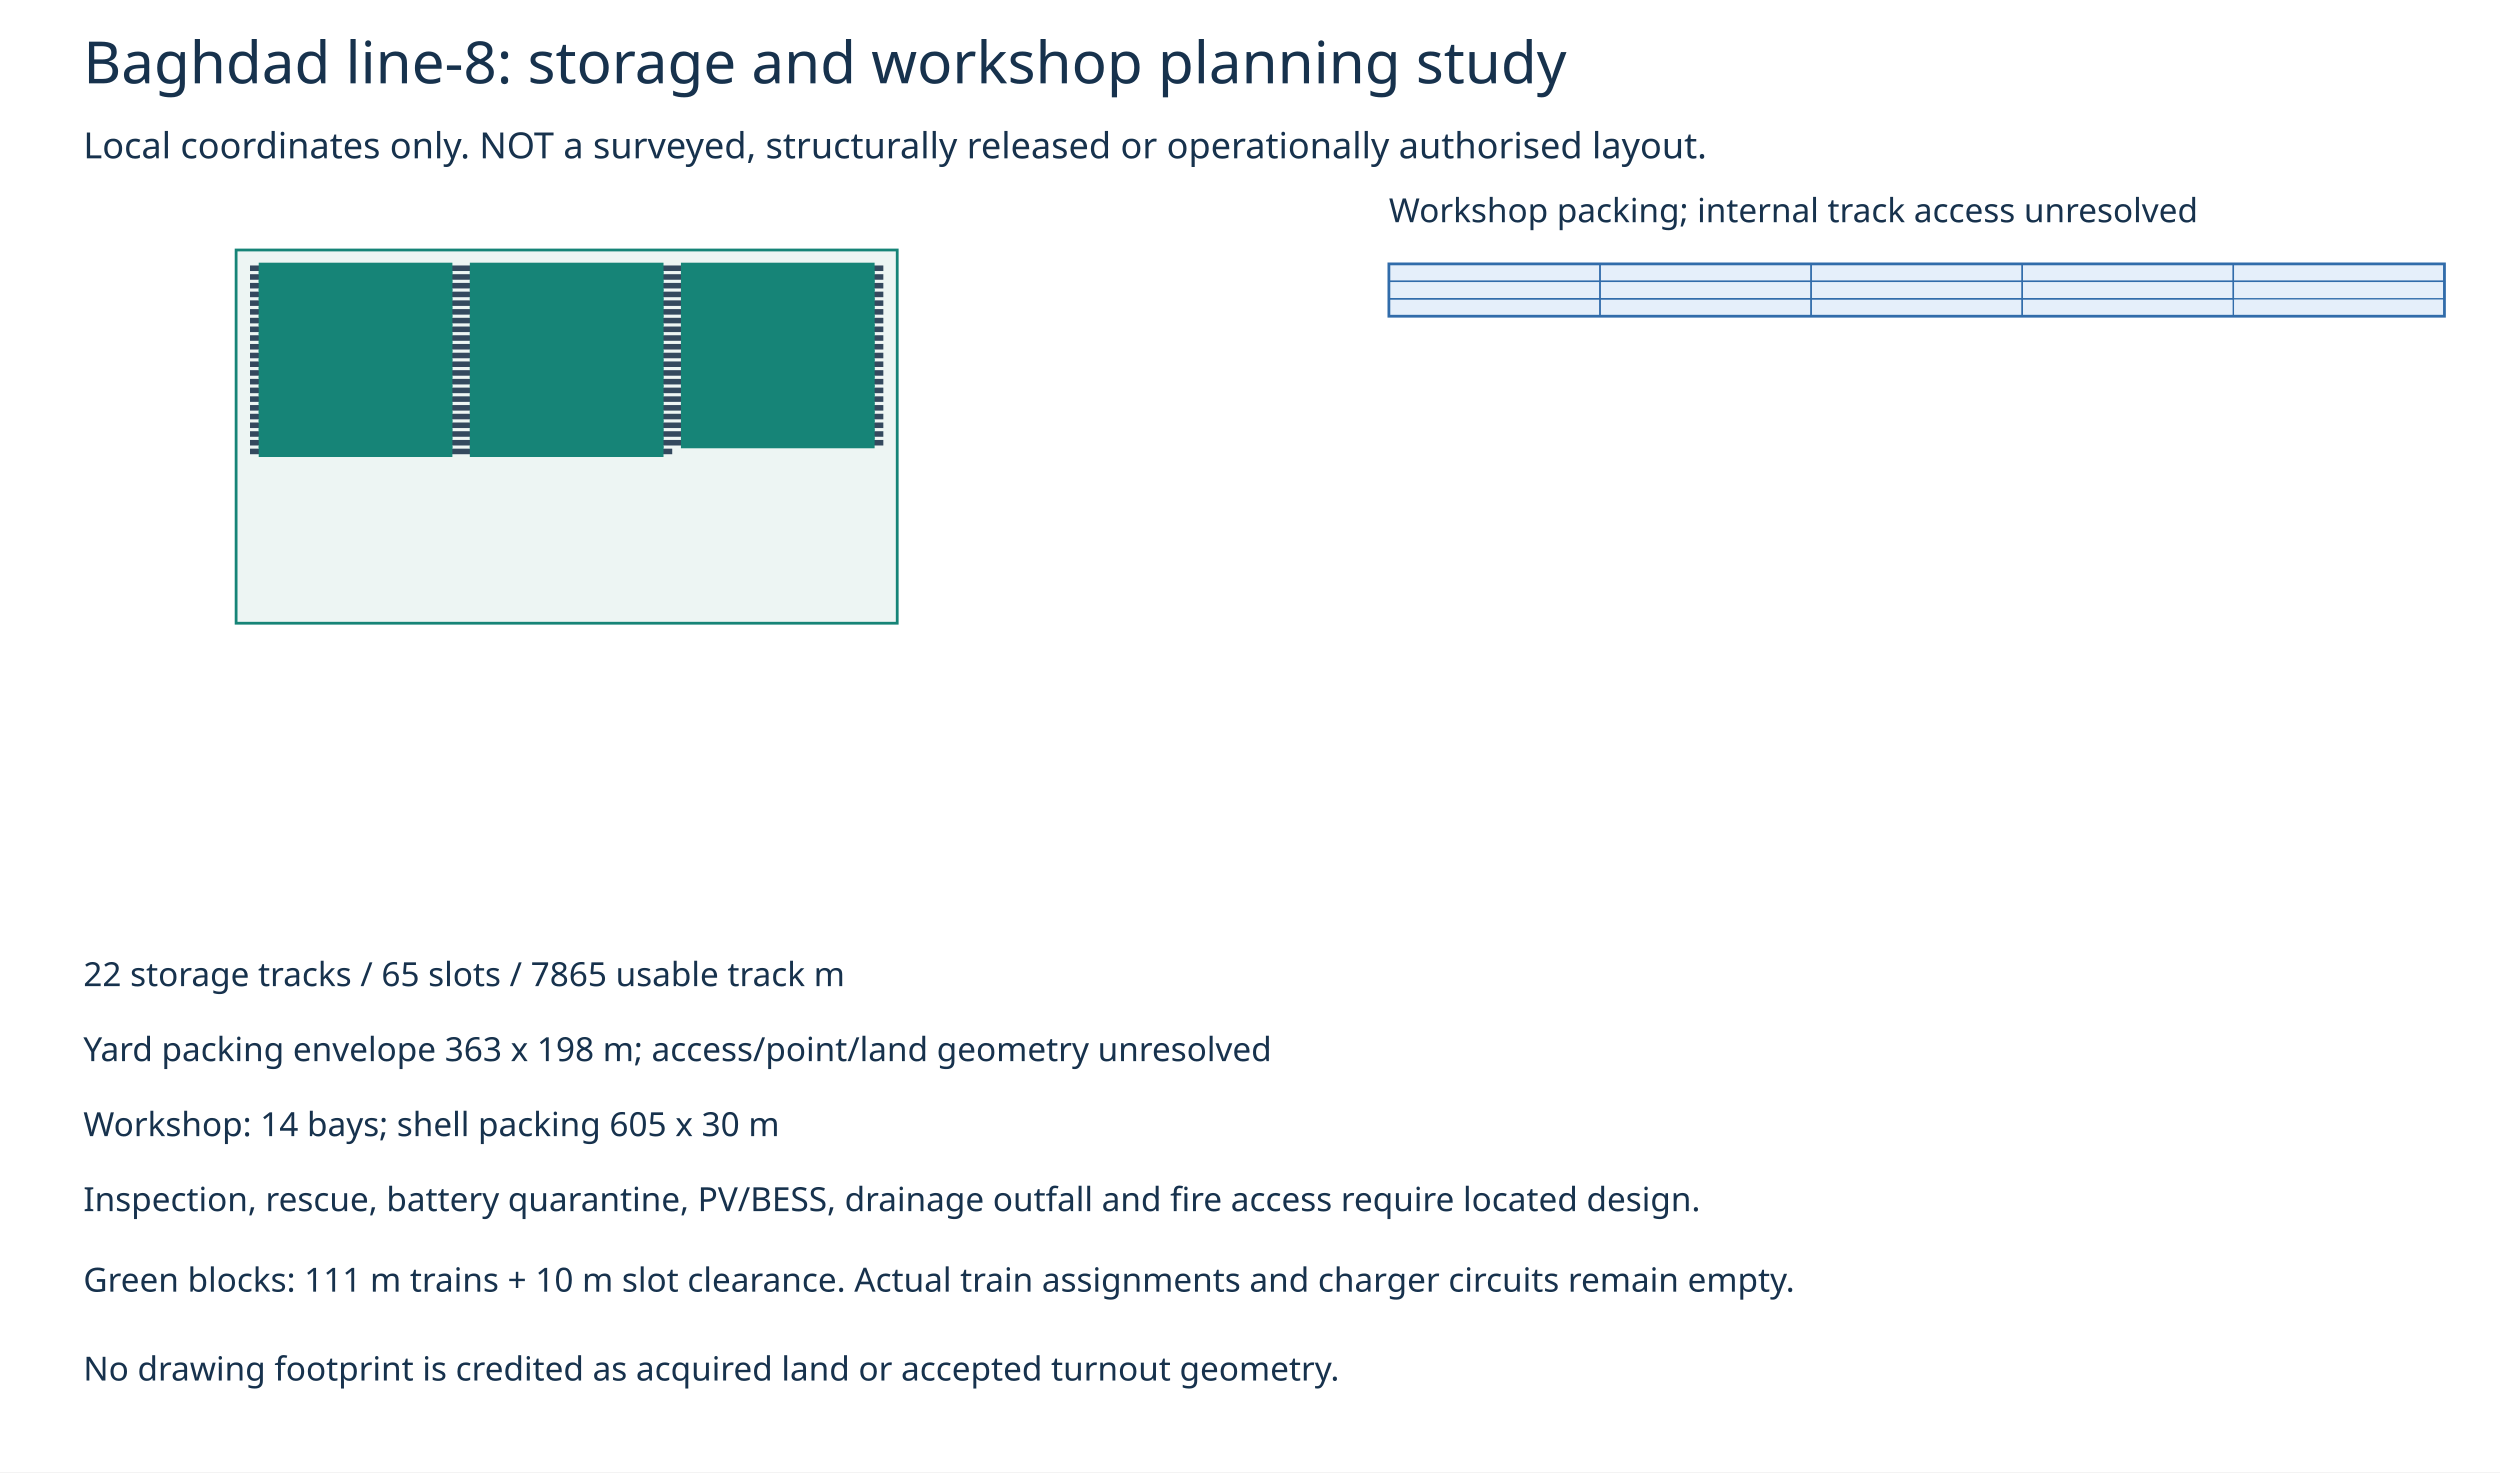
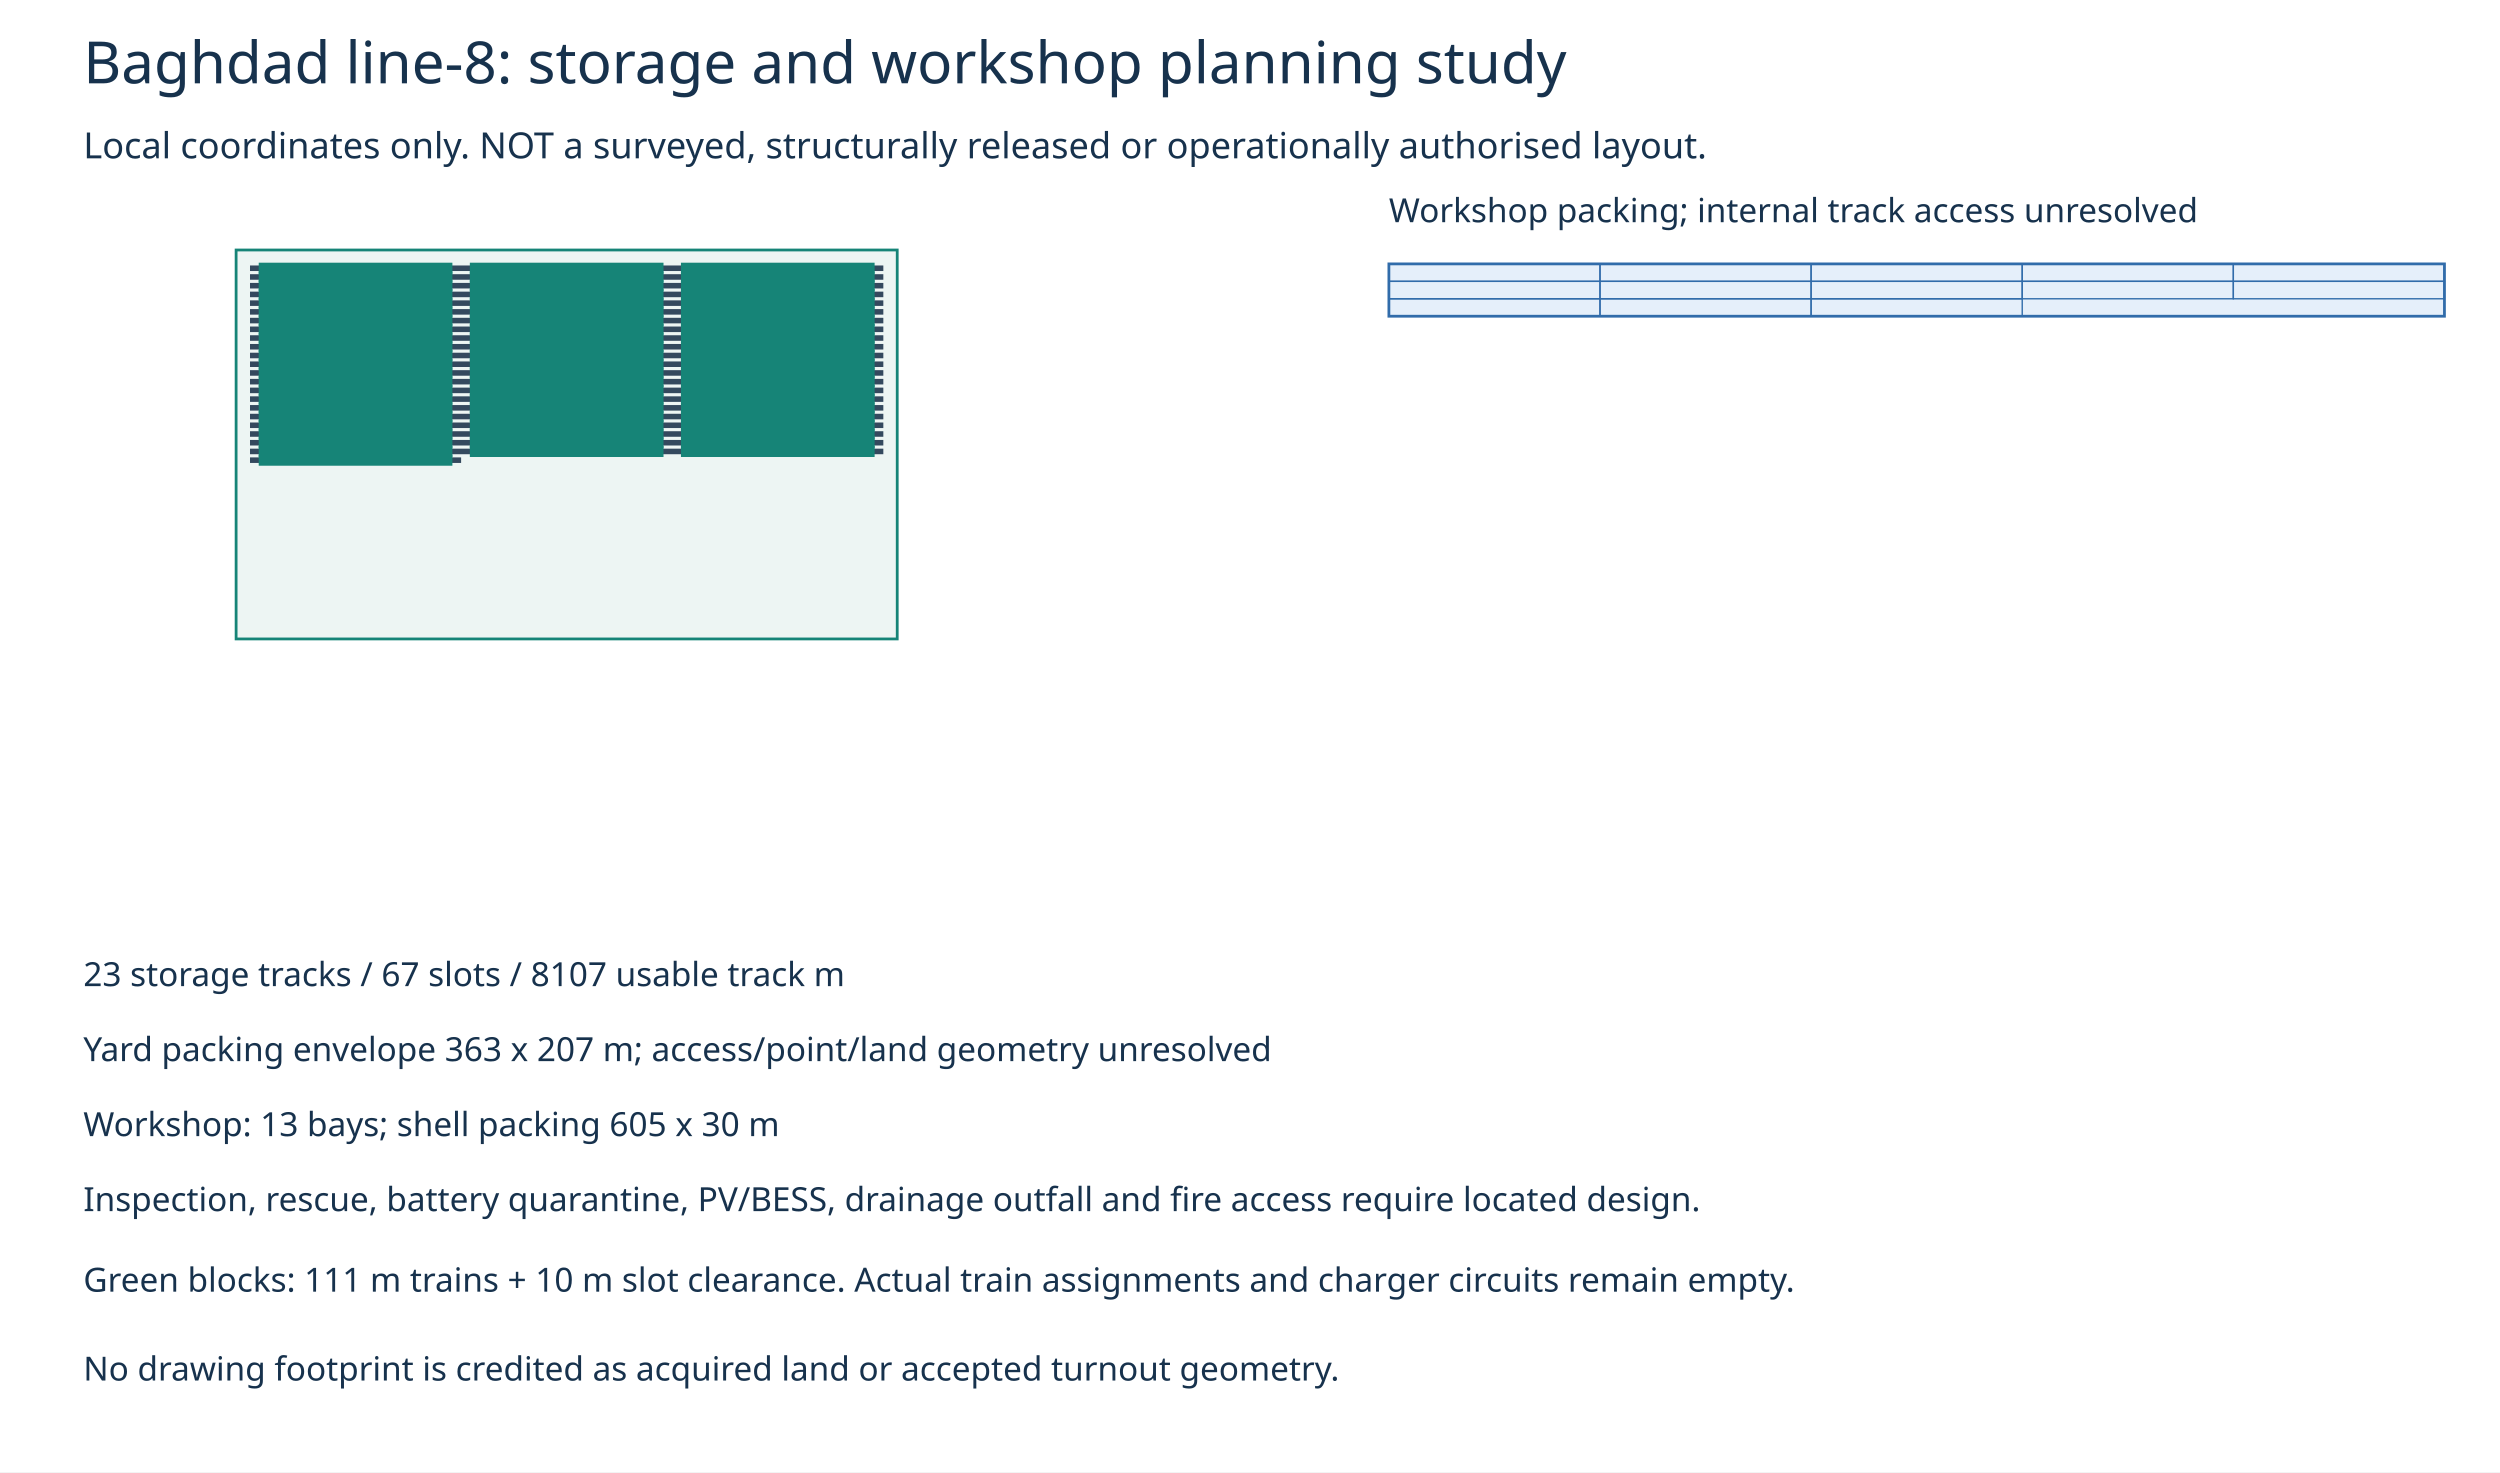
<svg xmlns="http://www.w3.org/2000/svg" width="900" height="530" viewBox="0 0 900 530">
  <rect width="900" height="530" fill="white" />
  <g font-family="sans-serif" fill="#17324d">
    <text x="30" y="30" font-size="21">Baghdad line-8: storage and workshop planning study</text>
    <text x="30" y="57" font-size="13">Local coordinates only. NOT a surveyed, structurally released or operationally authorised layout.</text>
-     <rect x="85" y="90" width="238.00" height="134.36" fill="#edf5f3" stroke="#168477" />
+     <rect x="85" y="90" width="238.00" height="140.02" fill="#edf5f3" stroke="#168477" />
    <path d="M90 96.57 H318.00" stroke="#34495e" stroke-width="2" />
    <rect x="93.14" y="94.57" width="69.72" height="4" fill="#168477" />
    <rect x="169.14" y="94.57" width="69.72" height="4" fill="#168477" />
    <rect x="245.14" y="94.57" width="69.72" height="4" fill="#168477" />
    <path d="M90 99.71 H318.00" stroke="#34495e" stroke-width="2" />
    <rect x="93.14" y="97.71" width="69.72" height="4" fill="#168477" />
    <rect x="169.14" y="97.71" width="69.72" height="4" fill="#168477" />
    <rect x="245.14" y="97.71" width="69.72" height="4" fill="#168477" />
    <path d="M90 102.85 H318.00" stroke="#34495e" stroke-width="2" />
    <rect x="93.14" y="100.85" width="69.72" height="4" fill="#168477" />
    <rect x="169.14" y="100.85" width="69.72" height="4" fill="#168477" />
    <rect x="245.14" y="100.85" width="69.72" height="4" fill="#168477" />
    <path d="M90 105.99 H318.00" stroke="#34495e" stroke-width="2" />
    <rect x="93.14" y="103.99" width="69.72" height="4" fill="#168477" />
    <rect x="169.14" y="103.99" width="69.72" height="4" fill="#168477" />
    <rect x="245.14" y="103.99" width="69.72" height="4" fill="#168477" />
    <path d="M90 109.13 H318.00" stroke="#34495e" stroke-width="2" />
    <rect x="93.14" y="107.13" width="69.72" height="4" fill="#168477" />
    <rect x="169.14" y="107.13" width="69.72" height="4" fill="#168477" />
    <rect x="245.14" y="107.13" width="69.72" height="4" fill="#168477" />
    <path d="M90 112.27 H318.00" stroke="#34495e" stroke-width="2" />
    <rect x="93.14" y="110.27" width="69.72" height="4" fill="#168477" />
    <rect x="169.14" y="110.27" width="69.72" height="4" fill="#168477" />
    <rect x="245.14" y="110.27" width="69.72" height="4" fill="#168477" />
    <path d="M90 115.41 H318.00" stroke="#34495e" stroke-width="2" />
    <rect x="93.14" y="113.41" width="69.72" height="4" fill="#168477" />
    <rect x="169.14" y="113.41" width="69.72" height="4" fill="#168477" />
    <rect x="245.14" y="113.41" width="69.72" height="4" fill="#168477" />
    <path d="M90 118.55 H318.00" stroke="#34495e" stroke-width="2" />
    <rect x="93.14" y="116.55" width="69.72" height="4" fill="#168477" />
    <rect x="169.14" y="116.55" width="69.72" height="4" fill="#168477" />
    <rect x="245.14" y="116.55" width="69.72" height="4" fill="#168477" />
    <path d="M90 121.69 H318.00" stroke="#34495e" stroke-width="2" />
    <rect x="93.14" y="119.69" width="69.72" height="4" fill="#168477" />
    <rect x="169.14" y="119.69" width="69.72" height="4" fill="#168477" />
    <rect x="245.14" y="119.69" width="69.72" height="4" fill="#168477" />
    <path d="M90 124.83 H318.00" stroke="#34495e" stroke-width="2" />
    <rect x="93.14" y="122.83" width="69.72" height="4" fill="#168477" />
    <rect x="169.14" y="122.83" width="69.72" height="4" fill="#168477" />
    <rect x="245.14" y="122.83" width="69.72" height="4" fill="#168477" />
    <path d="M90 127.98 H318.00" stroke="#34495e" stroke-width="2" />
    <rect x="93.14" y="125.98" width="69.72" height="4" fill="#168477" />
    <rect x="169.14" y="125.98" width="69.72" height="4" fill="#168477" />
    <rect x="245.14" y="125.98" width="69.72" height="4" fill="#168477" />
    <path d="M90 131.12 H318.00" stroke="#34495e" stroke-width="2" />
    <rect x="93.14" y="129.12" width="69.72" height="4" fill="#168477" />
    <rect x="169.14" y="129.12" width="69.72" height="4" fill="#168477" />
    <rect x="245.14" y="129.12" width="69.72" height="4" fill="#168477" />
    <path d="M90 134.26 H318.00" stroke="#34495e" stroke-width="2" />
    <rect x="93.14" y="132.26" width="69.72" height="4" fill="#168477" />
    <rect x="169.14" y="132.26" width="69.72" height="4" fill="#168477" />
    <rect x="245.14" y="132.26" width="69.72" height="4" fill="#168477" />
    <path d="M90 137.40 H318.00" stroke="#34495e" stroke-width="2" />
    <rect x="93.14" y="135.40" width="69.72" height="4" fill="#168477" />
    <rect x="169.14" y="135.40" width="69.72" height="4" fill="#168477" />
    <rect x="245.14" y="135.40" width="69.72" height="4" fill="#168477" />
    <path d="M90 140.54 H318.00" stroke="#34495e" stroke-width="2" />
    <rect x="93.14" y="138.54" width="69.72" height="4" fill="#168477" />
    <rect x="169.14" y="138.54" width="69.72" height="4" fill="#168477" />
    <rect x="245.14" y="138.54" width="69.72" height="4" fill="#168477" />
    <path d="M90 143.68 H318.00" stroke="#34495e" stroke-width="2" />
    <rect x="93.14" y="141.68" width="69.72" height="4" fill="#168477" />
    <rect x="169.14" y="141.68" width="69.72" height="4" fill="#168477" />
    <rect x="245.14" y="141.68" width="69.72" height="4" fill="#168477" />
    <path d="M90 146.82 H318.00" stroke="#34495e" stroke-width="2" />
    <rect x="93.14" y="144.82" width="69.72" height="4" fill="#168477" />
    <rect x="169.14" y="144.82" width="69.72" height="4" fill="#168477" />
    <rect x="245.14" y="144.82" width="69.72" height="4" fill="#168477" />
    <path d="M90 149.96 H318.00" stroke="#34495e" stroke-width="2" />
    <rect x="93.14" y="147.96" width="69.72" height="4" fill="#168477" />
    <rect x="169.14" y="147.96" width="69.72" height="4" fill="#168477" />
    <rect x="245.14" y="147.96" width="69.72" height="4" fill="#168477" />
    <path d="M90 153.10 H318.00" stroke="#34495e" stroke-width="2" />
    <rect x="93.14" y="151.10" width="69.72" height="4" fill="#168477" />
    <rect x="169.14" y="151.10" width="69.72" height="4" fill="#168477" />
    <rect x="245.14" y="151.10" width="69.72" height="4" fill="#168477" />
    <path d="M90 156.24 H318.00" stroke="#34495e" stroke-width="2" />
    <rect x="93.14" y="154.24" width="69.72" height="4" fill="#168477" />
    <rect x="169.14" y="154.24" width="69.72" height="4" fill="#168477" />
    <rect x="245.14" y="154.24" width="69.72" height="4" fill="#168477" />
    <path d="M90 159.38 H318.00" stroke="#34495e" stroke-width="2" />
    <rect x="93.14" y="157.38" width="69.72" height="4" fill="#168477" />
    <rect x="169.14" y="157.38" width="69.72" height="4" fill="#168477" />
    <rect x="245.14" y="157.38" width="69.72" height="4" fill="#168477" />
-     <path d="M90 162.52 H242.00" stroke="#34495e" stroke-width="2" />
+     <path d="M90 162.52 H318.00" stroke="#34495e" stroke-width="2" />
    <rect x="93.14" y="160.52" width="69.72" height="4" fill="#168477" />
    <rect x="169.14" y="160.52" width="69.72" height="4" fill="#168477" />
+     <rect x="245.14" y="160.52" width="69.72" height="4" fill="#168477" />
+     <path d="M90 165.66 H166.00" stroke="#34495e" stroke-width="2" />
+     <rect x="93.14" y="163.66" width="69.72" height="4" fill="#168477" />
    <rect x="500" y="95" width="380.00" height="18.84" fill="#e5effa" stroke="#316caa" />
    <rect x="500.00" y="95.00" width="76.00" height="6.28" fill="none" stroke="#316caa" stroke-width="0.5" />
    <rect x="576.00" y="95.00" width="76.00" height="6.28" fill="none" stroke="#316caa" stroke-width="0.5" />
    <rect x="652.00" y="95.00" width="76.00" height="6.28" fill="none" stroke="#316caa" stroke-width="0.5" />
    <rect x="728.00" y="95.00" width="76.00" height="6.28" fill="none" stroke="#316caa" stroke-width="0.5" />
    <rect x="804.00" y="95.00" width="76.00" height="6.28" fill="none" stroke="#316caa" stroke-width="0.5" />
    <rect x="500.00" y="101.28" width="76.00" height="6.28" fill="none" stroke="#316caa" stroke-width="0.5" />
    <rect x="576.00" y="101.28" width="76.00" height="6.28" fill="none" stroke="#316caa" stroke-width="0.5" />
    <rect x="652.00" y="101.28" width="76.00" height="6.28" fill="none" stroke="#316caa" stroke-width="0.5" />
    <rect x="728.00" y="101.28" width="76.00" height="6.28" fill="none" stroke="#316caa" stroke-width="0.5" />
    <rect x="804.00" y="101.28" width="76.00" height="6.28" fill="none" stroke="#316caa" stroke-width="0.5" />
    <rect x="500.00" y="107.56" width="76.00" height="6.28" fill="none" stroke="#316caa" stroke-width="0.5" />
    <rect x="576.00" y="107.56" width="76.00" height="6.28" fill="none" stroke="#316caa" stroke-width="0.5" />
    <rect x="652.00" y="107.56" width="76.00" height="6.28" fill="none" stroke="#316caa" stroke-width="0.5" />
-     <rect x="728.00" y="107.56" width="76.00" height="6.28" fill="none" stroke="#316caa" stroke-width="0.5" />
    <text x="500" y="80" font-size="12">Workshop packing; internal track access unresolved</text>
-     <text x="30" y="355">22 storage tracks / 65 slots / 7865 usable track m</text>
-     <text x="30" y="382">Yard packing envelope 363 x 198 m; access/point/land geometry unresolved</text>
-     <text x="30" y="409">Workshop: 14 bays; shell packing 605 x 30 m</text>
+     <text x="30" y="355">23 storage tracks / 67 slots / 8107 usable track m</text>
+     <text x="30" y="382">Yard packing envelope 363 x 207 m; access/point/land geometry unresolved</text>
+     <text x="30" y="409">Workshop: 13 bays; shell packing 605 x 30 m</text>
    <text x="30" y="436">Inspection, rescue, battery quarantine, PV/BESS, drainage outfall and fire access require located design.</text>
    <text x="30" y="465">Green blocks: 111 m trains + 10 m slot clearance. Actual train assignments and charger circuits remain empty.</text>
    <text x="30" y="497">No drawing footprint is credited as acquired land or accepted turnout geometry.</text>
  </g>
</svg>
